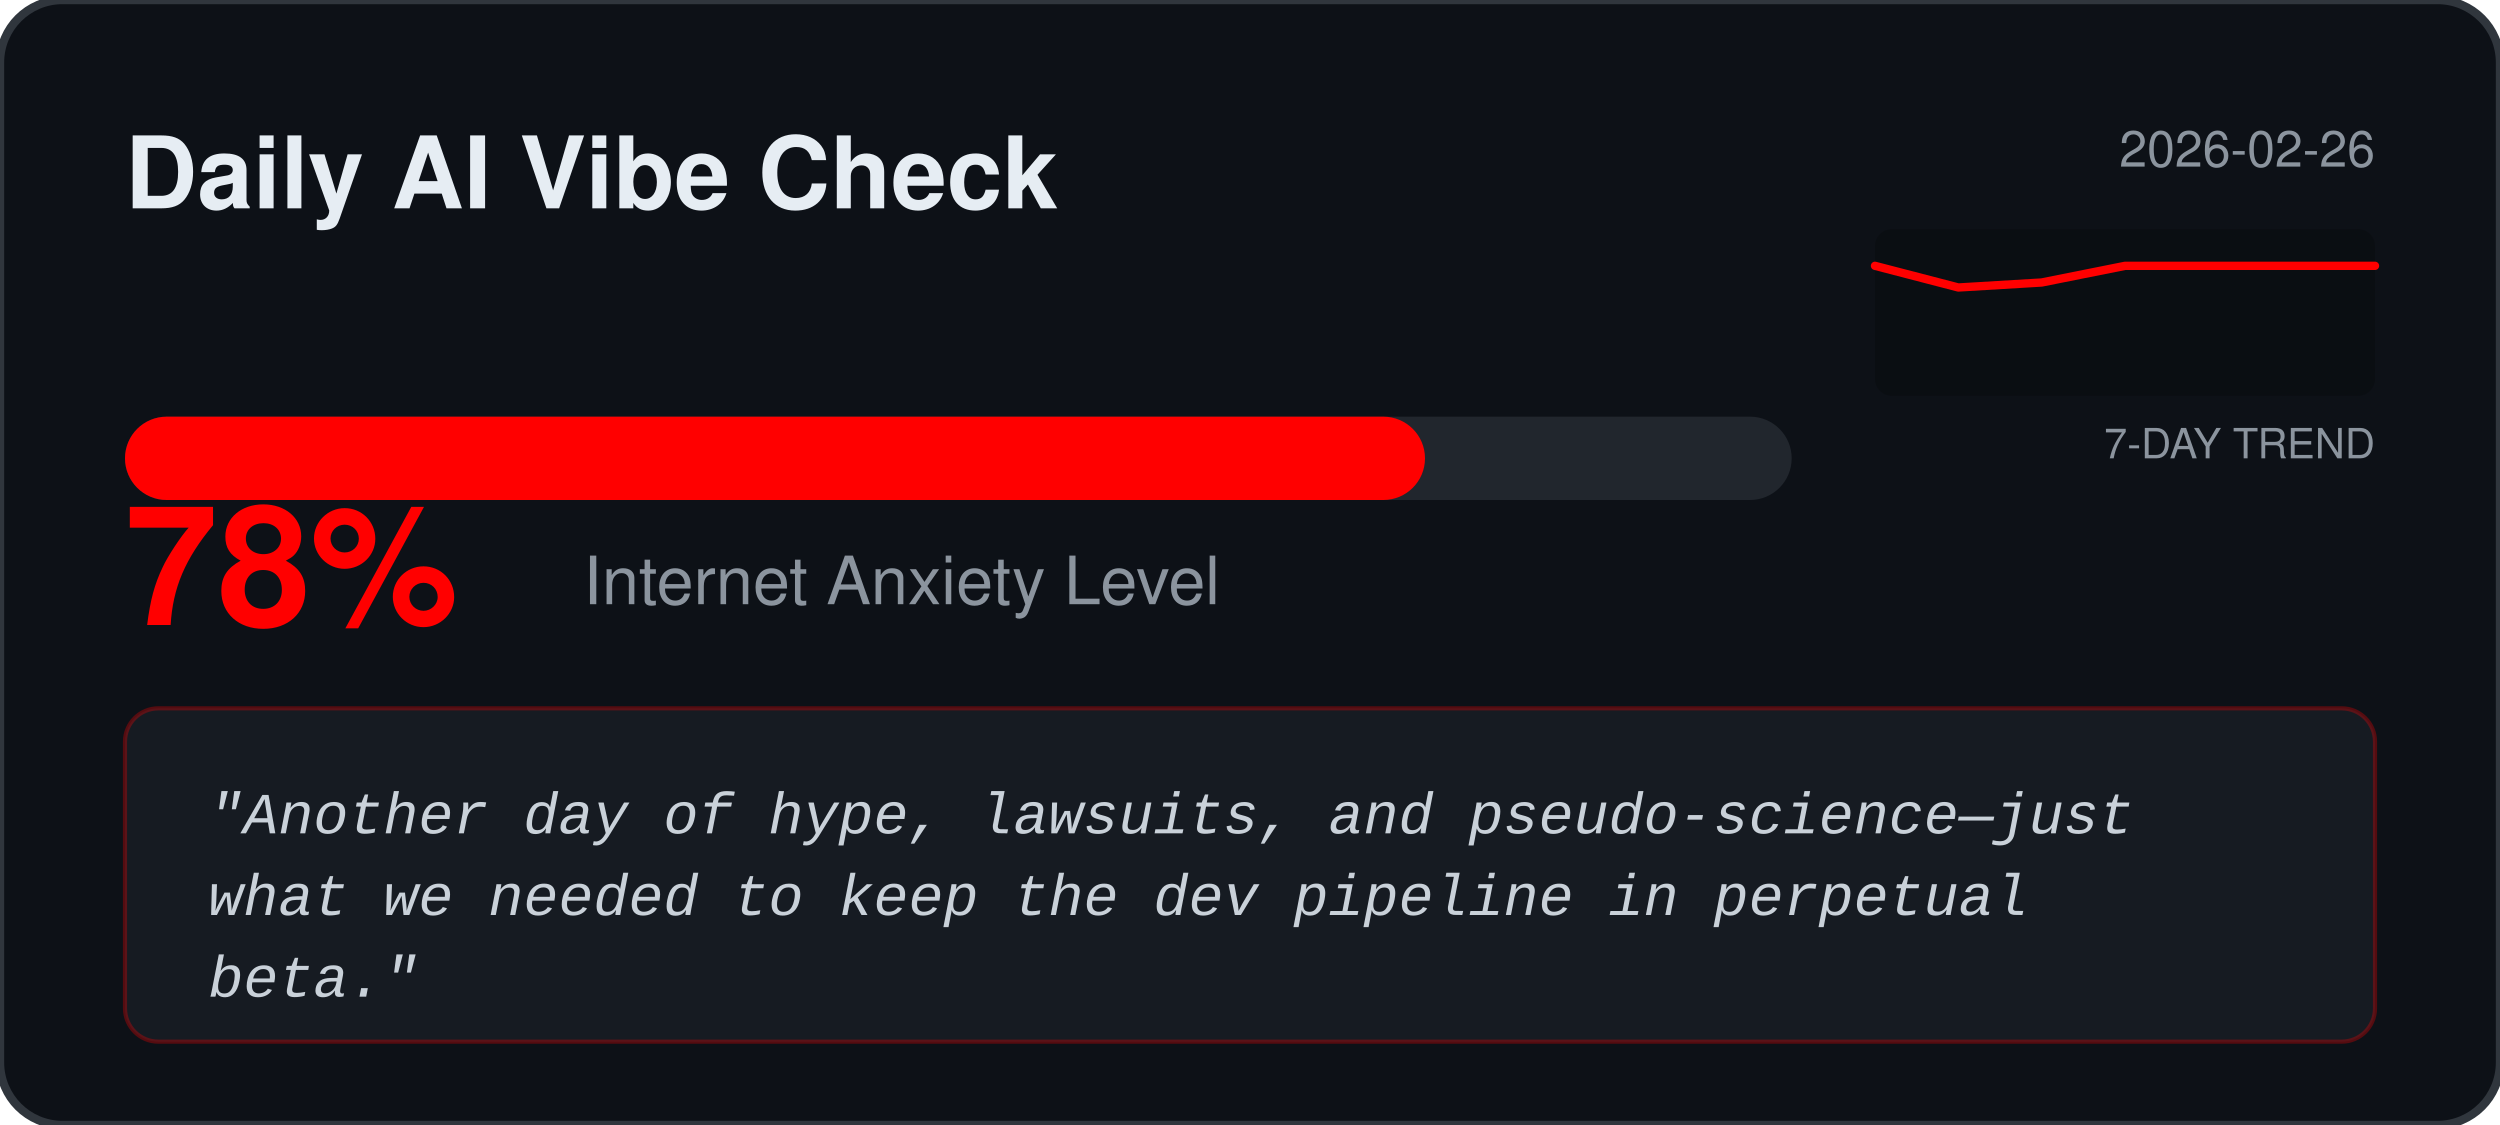
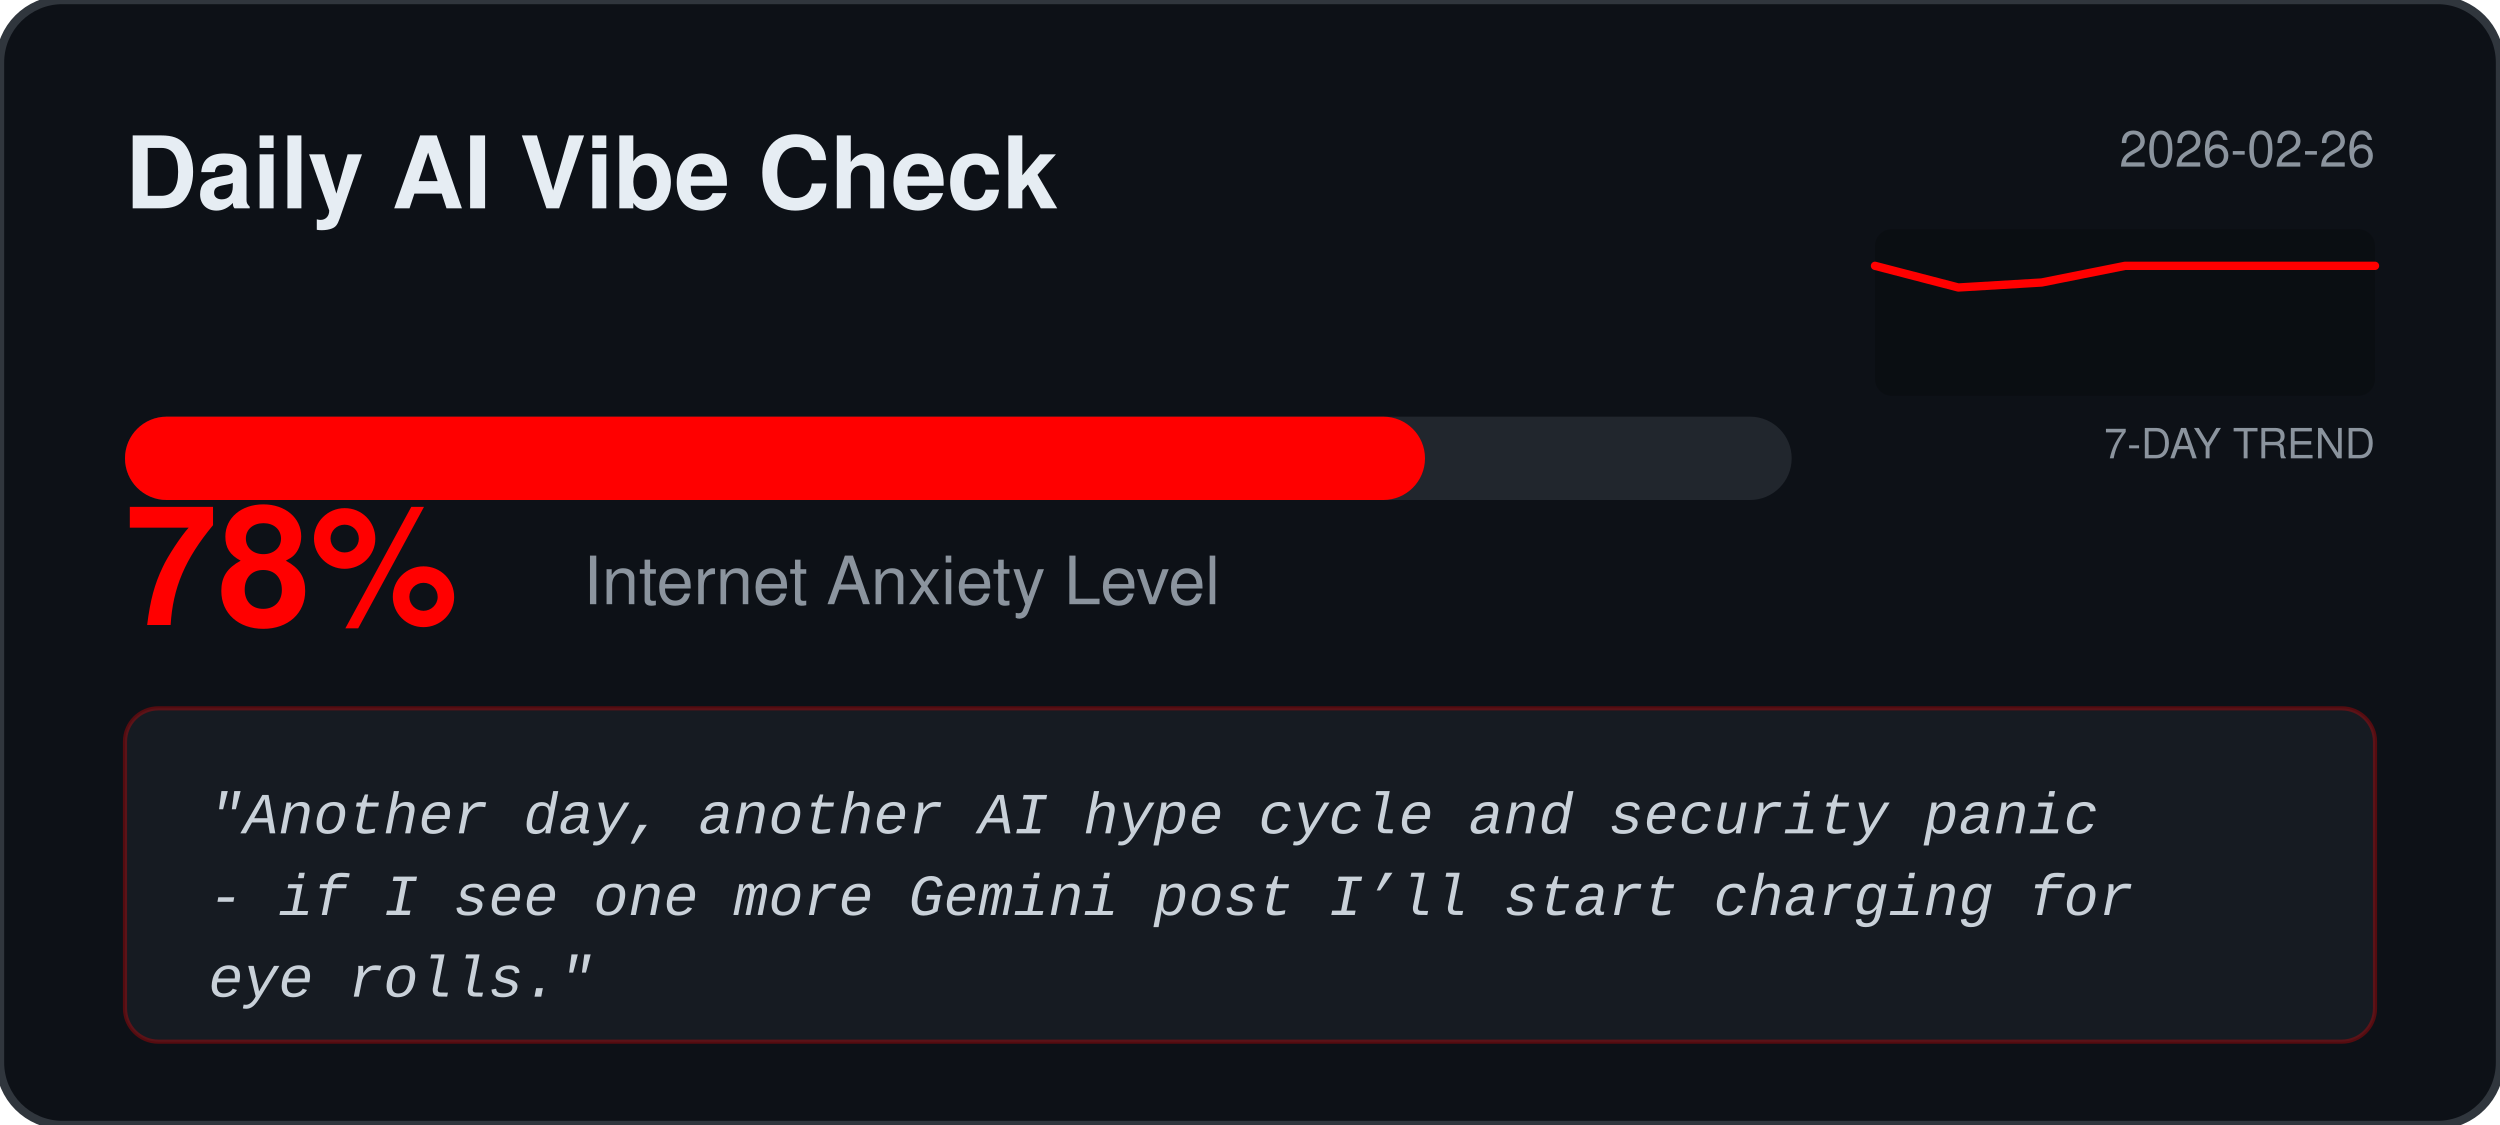
<svg xmlns="http://www.w3.org/2000/svg" width="600" height="270" viewBox="0 0 600 270" fill="none">
  <rect width="600" height="270" rx="15" fill="#0D1117" stroke="#30363D" stroke-width="2" />
  <text x="30" y="50" fill="#E6EDF3" font-family="Segoe UI, Helvetica, sans-serif" font-weight="bold" font-size="24">Daily AI Vibe Check</text>
  <text x="570" y="40" fill="#8B949E" font-family="Segoe UI, Helvetica, sans-serif" font-size="12" text-anchor="end">2026-02-26</text>
  <rect x="450" y="55" width="120" height="40" fill="#000000" fill-opacity="0.2" rx="4" />
  <text x="570" y="110" fill="#8B949E" font-family="Segoe UI, Helvetica, sans-serif" font-size="10" text-anchor="end">7-DAY TREND</text>
  <polyline points="450.0,63.8 470.0,69.0 490.0,67.8 510.0,63.8 530.0,63.8 550.0,63.8 570.0,63.8" fill="none" stroke="#FF0000" stroke-width="2" stroke-linecap="round" stroke-linejoin="round" />
  <rect x="30" y="100" width="400" height="20" rx="10" fill="#21262D" />
  <rect x="30" y="100" width="312.0" height="20" rx="10" fill="#FF0000" />
  <text x="30" y="150" fill="#FF0000" font-family="Segoe UI, Helvetica, sans-serif" font-weight="bold" font-size="40">78%</text>
  <text x="140" y="145" fill="#8B949E" font-family="Segoe UI, Helvetica, sans-serif" font-size="16">Internet Anxiety Level</text>
  <rect x="30" y="170" width="540" height="80" rx="8" fill="#161B22" stroke="#FF0000" stroke-opacity="0.3" />
  <text x="50" y="200" fill="#C9D1D9" font-family="Courier New, monospace" font-size="14" font-style="italic">
-     <tspan x="50" dy="0">"Another day of hype, lawsuits, and pseudo‑science—just</tspan>
-     <tspan x="50" dy="1.4em">what we needed to keep the dev pipeline in perpetual</tspan>
-     <tspan x="50" dy="1.4em">beta."</tspan>
+     <tspan x="50" dy="0">"Another day, another AI hype cycle and security panic</tspan>
+     <tspan x="50" dy="1.4em">- if I see one more Gemini post I’ll start charging for</tspan>
+     <tspan x="50" dy="1.4em">eye rolls."</tspan>
  </text>
</svg>
